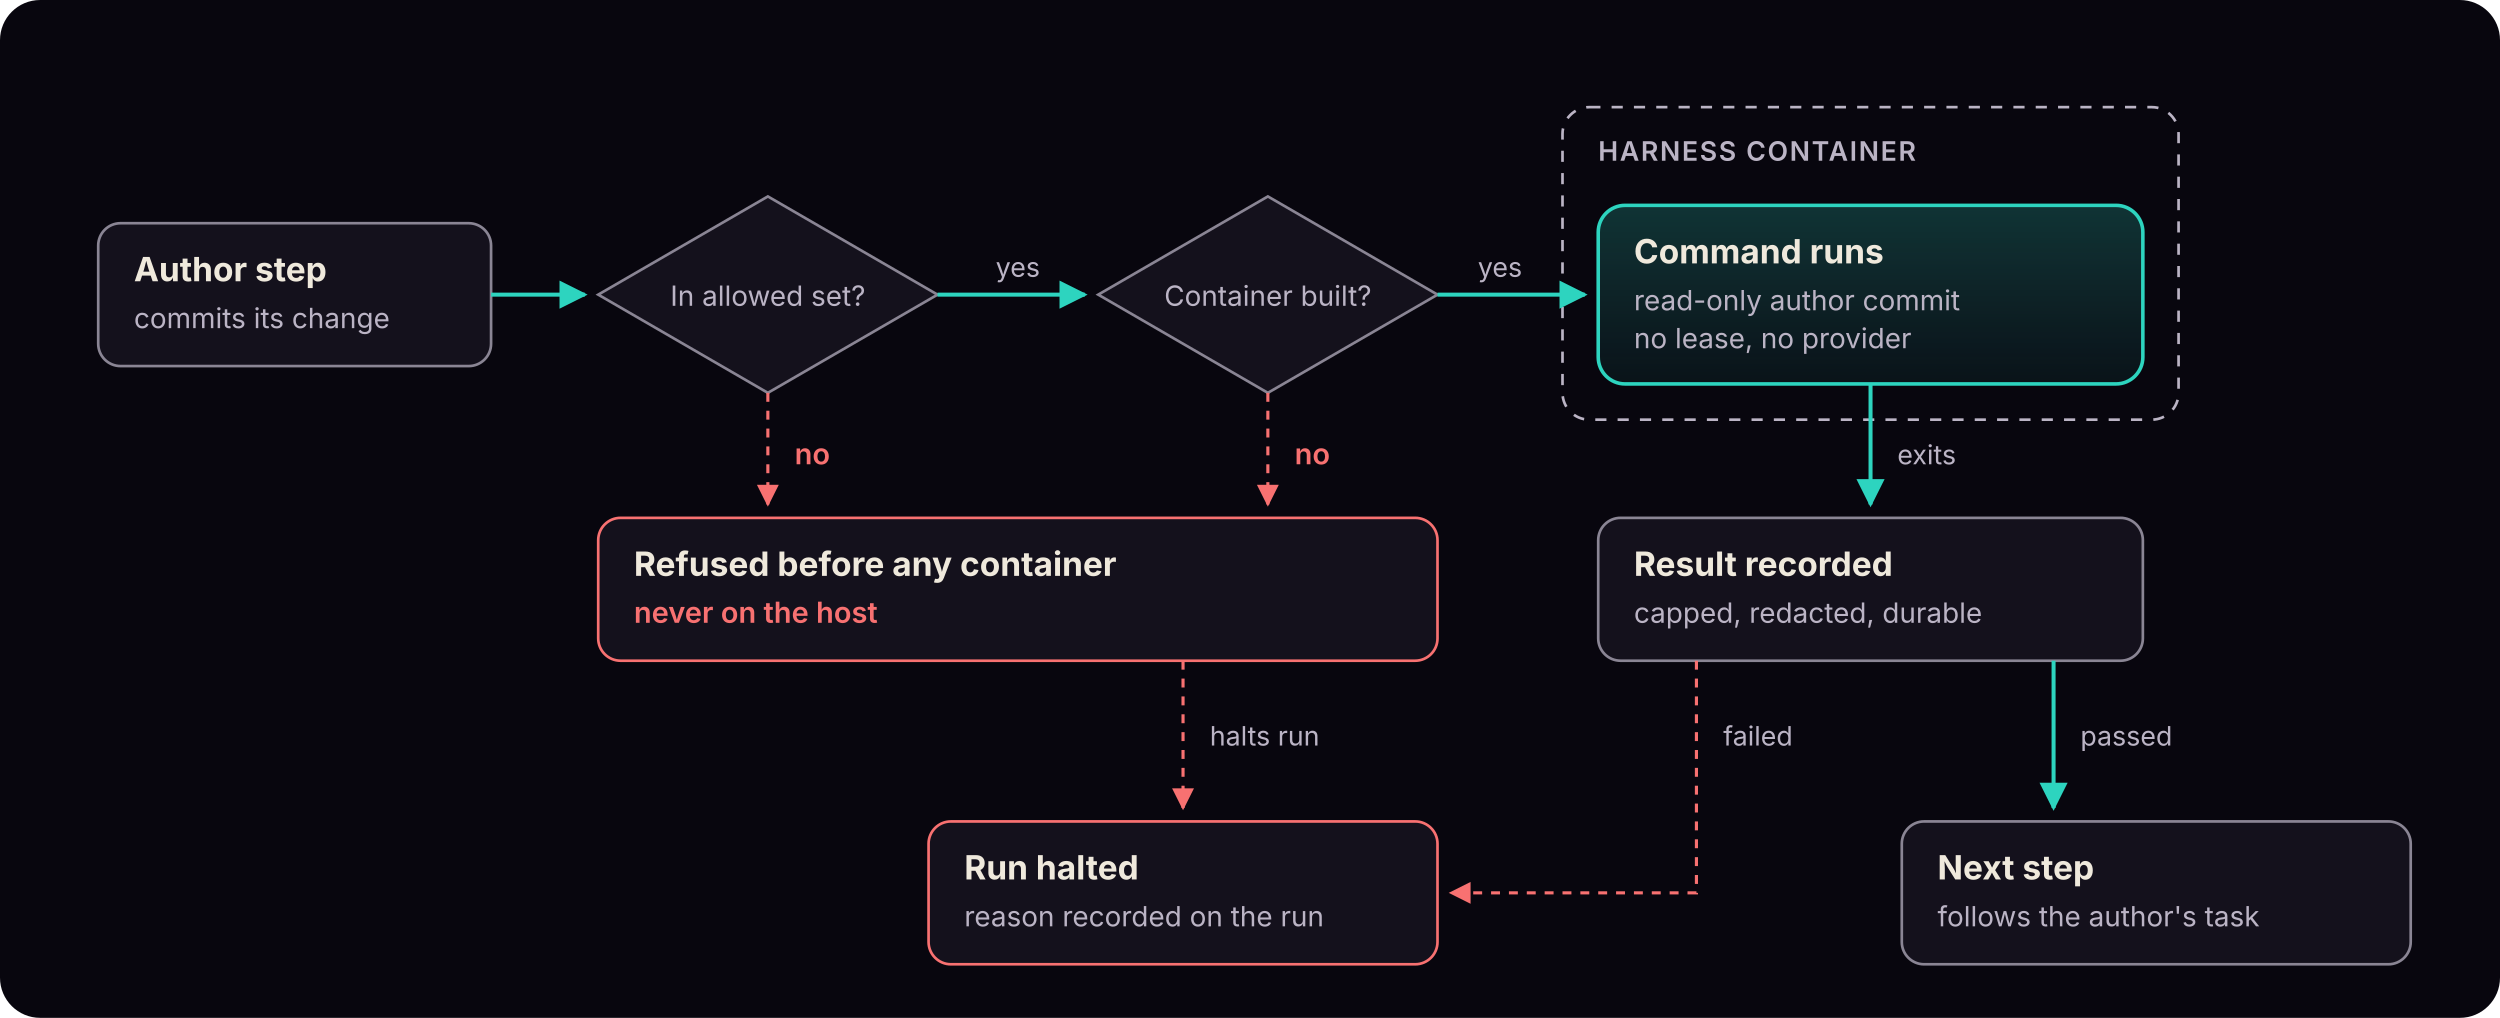
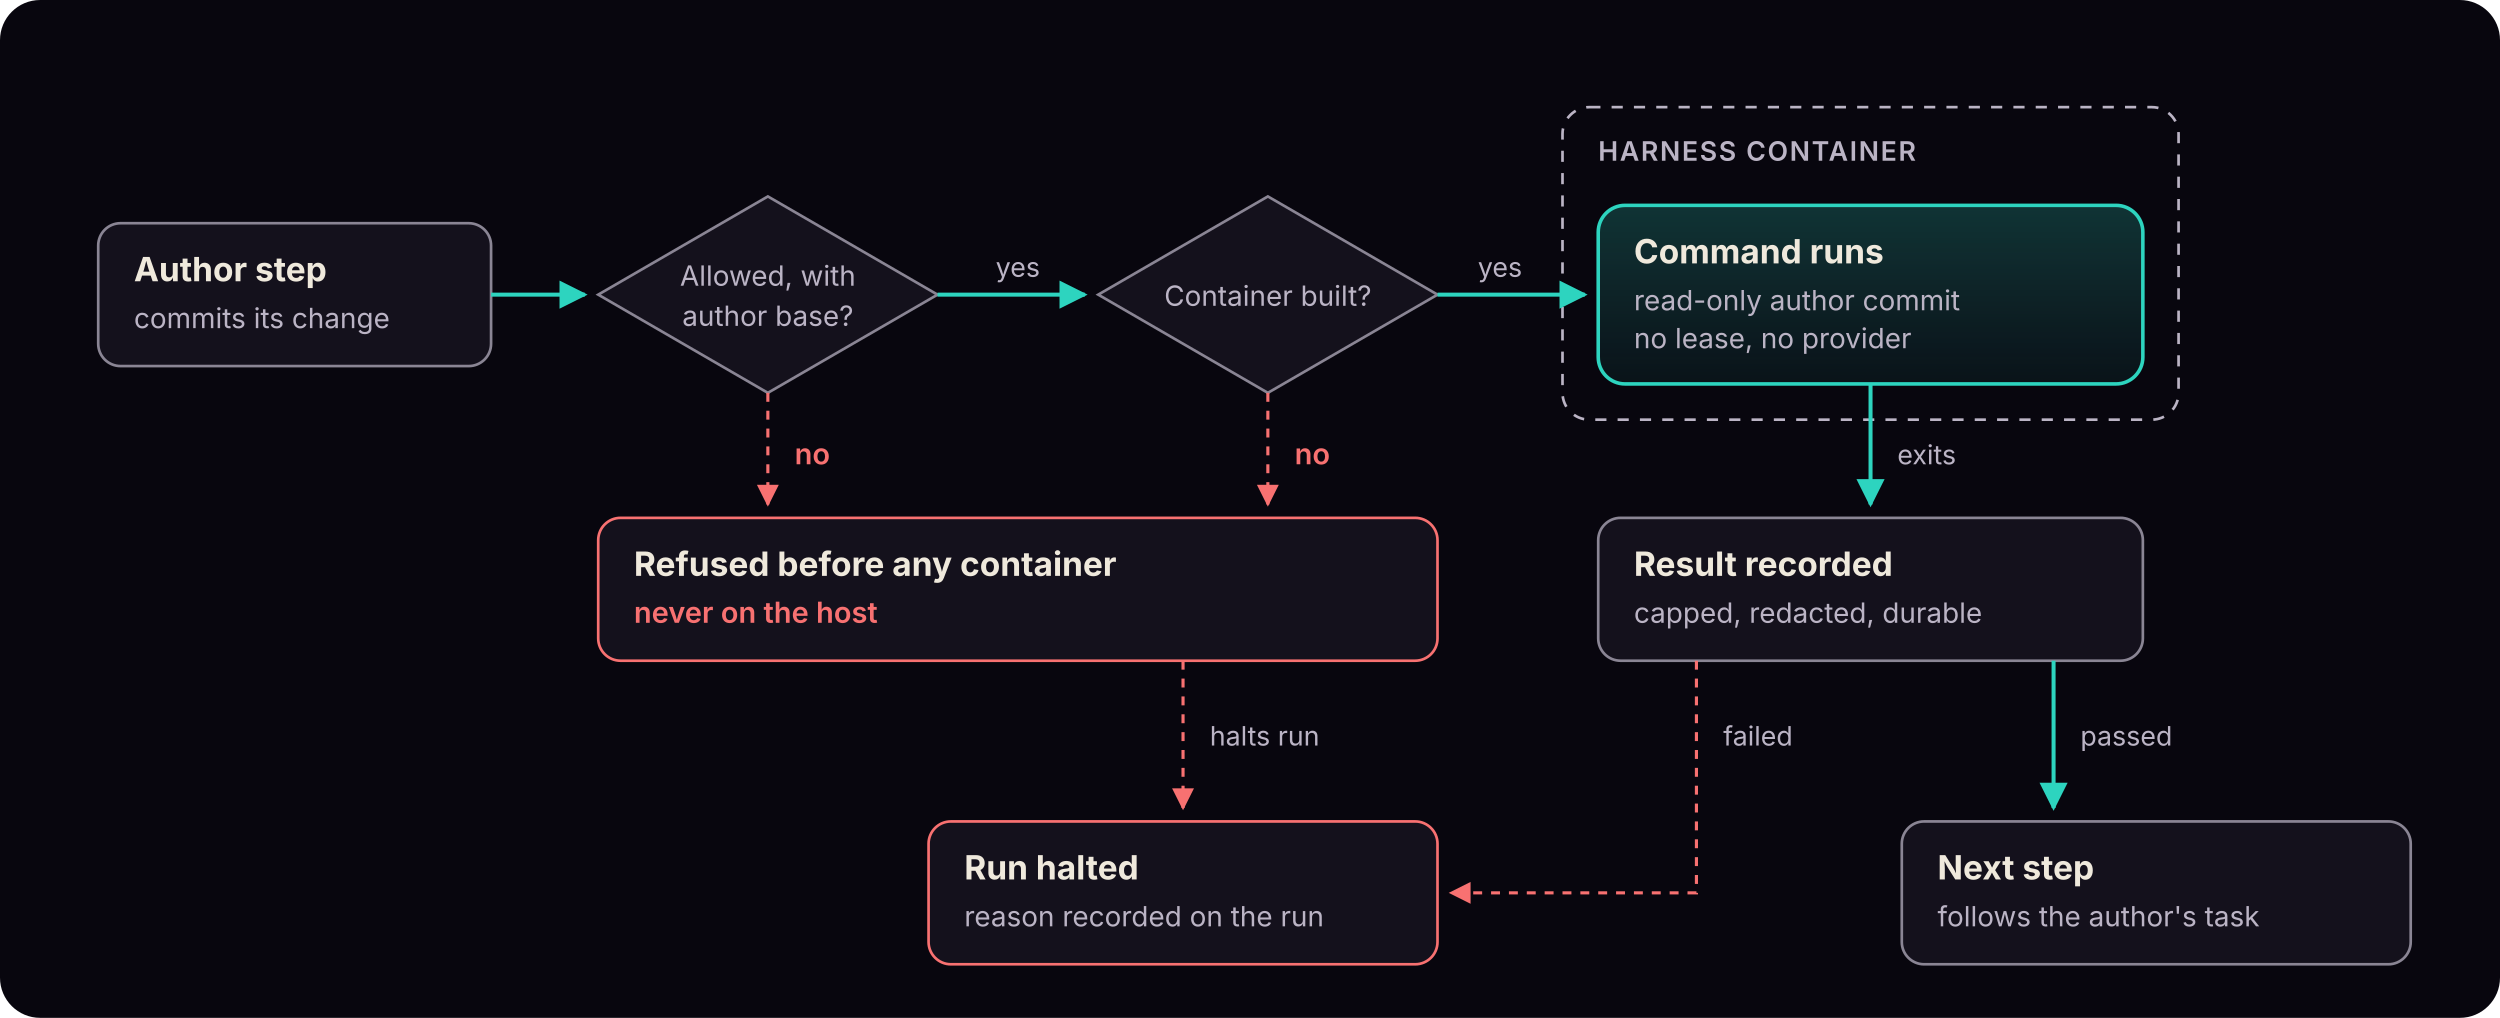
<svg xmlns="http://www.w3.org/2000/svg" viewBox="0 0 1120 456" role="img" aria-labelledby="t d" data-diagram="flow" font-family="system-ui, -apple-system, BlinkMacSystemFont, 'Segoe UI', sans-serif">
  <defs>
    <marker id="a" viewBox="0 0 10 10" refX="9" refY="5" markerWidth="7" markerHeight="7" orient="auto-start-reverse">
      <path d="M0 0 10 5 0 10z" fill="#2dd4bf" />
    </marker>
    <marker id="m" viewBox="0 0 10 10" refX="9" refY="5" markerWidth="7" markerHeight="7" orient="auto-start-reverse">
      <path d="M0 0 10 5 0 10z" fill="#8a8594" />
    </marker>
    <marker id="x" viewBox="0 0 10 10" refX="9" refY="5" markerWidth="7" markerHeight="7" orient="auto-start-reverse">
      <path d="M0 0 10 5 0 10z" fill="#f87171" />
    </marker>
    <linearGradient id="glow" x1="0" y1="0" x2="0" y2="1">
      <stop offset="0" stop-color="#2dd4bf" stop-opacity=".22" />
      <stop offset="1" stop-color="#2dd4bf" stop-opacity=".06" />
    </linearGradient>
    <style>
      .box{fill:#14111c;stroke:#8a8594;stroke-width:1.2}
      .key{fill:url(#glow);stroke:#2dd4bf;stroke-width:1.6}
      .bad{fill:#14111c;stroke:#f87171;stroke-width:1.2}
      .frame{fill:none;stroke:#bbb4c5;stroke-dasharray:5 5;stroke-width:1.2}
      .h{fill:#efe9dc;font-size:15px;font-weight:650}
      .s{fill:#bbb4c5;font-size:12.5px}
      .idt{fill:#bbb4c5;font-size:12px;font-weight:600;letter-spacing:.06em}
      .lbl{fill:#bbb4c5;font-size:12px}
      .no{fill:#f87171;font-size:13px;font-weight:600}
      .f{stroke:#2dd4bf;stroke-width:1.8;fill:none}
      .deny{stroke:#f87171;stroke-width:1.4;fill:none;stroke-dasharray:4 4}
    </style>
  </defs>
  <rect width="1120" height="456" rx="18" fill="#08060e" />
  <rect class="box" x="44" y="100" width="176" height="64" rx="10" />
  <text class="h" x="60" y="126">Author step</text>
  <text class="s" x="60" y="147">commits its change</text>
  <polygon class="box" points="268,132 344,88 420,132 344,176" />
-   <text class="s" x="344" y="137" text-anchor="middle">In allowed set?</text>
+   <text class="s" x="344" y="128" text-anchor="middle">Allowed, with</text>
+   <text class="s" x="344" y="146" text-anchor="middle">author base?</text>
  <polygon class="box" points="492,132 568,88 644,132 568,176" />
  <text class="s" x="568" y="137" text-anchor="middle">Container built?</text>
  <rect class="frame" x="700" y="48" width="276" height="140" rx="12" />
  <text class="idt" x="716" y="72">HARNESS CONTAINER</text>
  <rect class="key" x="716" y="92" width="244" height="80" rx="12" />
  <text class="h" x="732" y="118">Command runs</text>
  <text class="s" x="732" y="139">read-only author commit</text>
  <text class="s" x="732" y="156">no lease, no provider</text>
  <rect class="bad" x="268" y="232" width="376" height="64" rx="10" />
  <text class="h" x="284" y="258">Refused before any container</text>
  <text class="no" x="284" y="279">never on the host</text>
  <rect class="box" x="716" y="232" width="244" height="64" rx="10" />
  <text class="h" x="732" y="258">Result recorded</text>
  <text class="s" x="732" y="279">capped, redacted, durable</text>
  <rect class="bad" x="416" y="368" width="228" height="64" rx="10" />
  <text class="h" x="432" y="394">Run halted</text>
  <text class="s" x="432" y="415">reason recorded on the run</text>
  <rect class="box" x="852" y="368" width="228" height="64" rx="10" />
  <text class="h" x="868" y="394">Next step</text>
  <text class="s" x="868" y="415">follows the author's task</text>
  <path class="f" d="M220 132H262" marker-end="url(#a)" />
  <path class="f" d="M420 132H486" marker-end="url(#a)" />
  <text class="lbl" x="456" y="124" text-anchor="middle">yes</text>
  <path class="f" d="M644 132H710" marker-end="url(#a)" />
  <text class="lbl" x="672" y="124" text-anchor="middle">yes</text>
  <path class="deny" d="M344 176V226" marker-end="url(#x)" />
  <text class="no" x="356" y="208">no</text>
  <path class="deny" d="M568 176V226" marker-end="url(#x)" />
  <text class="no" x="580" y="208">no</text>
  <path class="deny" d="M530 296V362" marker-end="url(#x)" />
  <text class="lbl" x="542" y="334">halts run</text>
  <path class="f" d="M838 172V226" marker-end="url(#a)" />
  <text class="lbl" x="850" y="208">exits</text>
  <path class="f" d="M920 296V362" marker-end="url(#a)" />
  <text class="lbl" x="932" y="334">passed</text>
  <path class="deny" d="M760 296V400H650" marker-end="url(#x)" />
  <text class="lbl" x="772" y="334">failed</text>
</svg>
